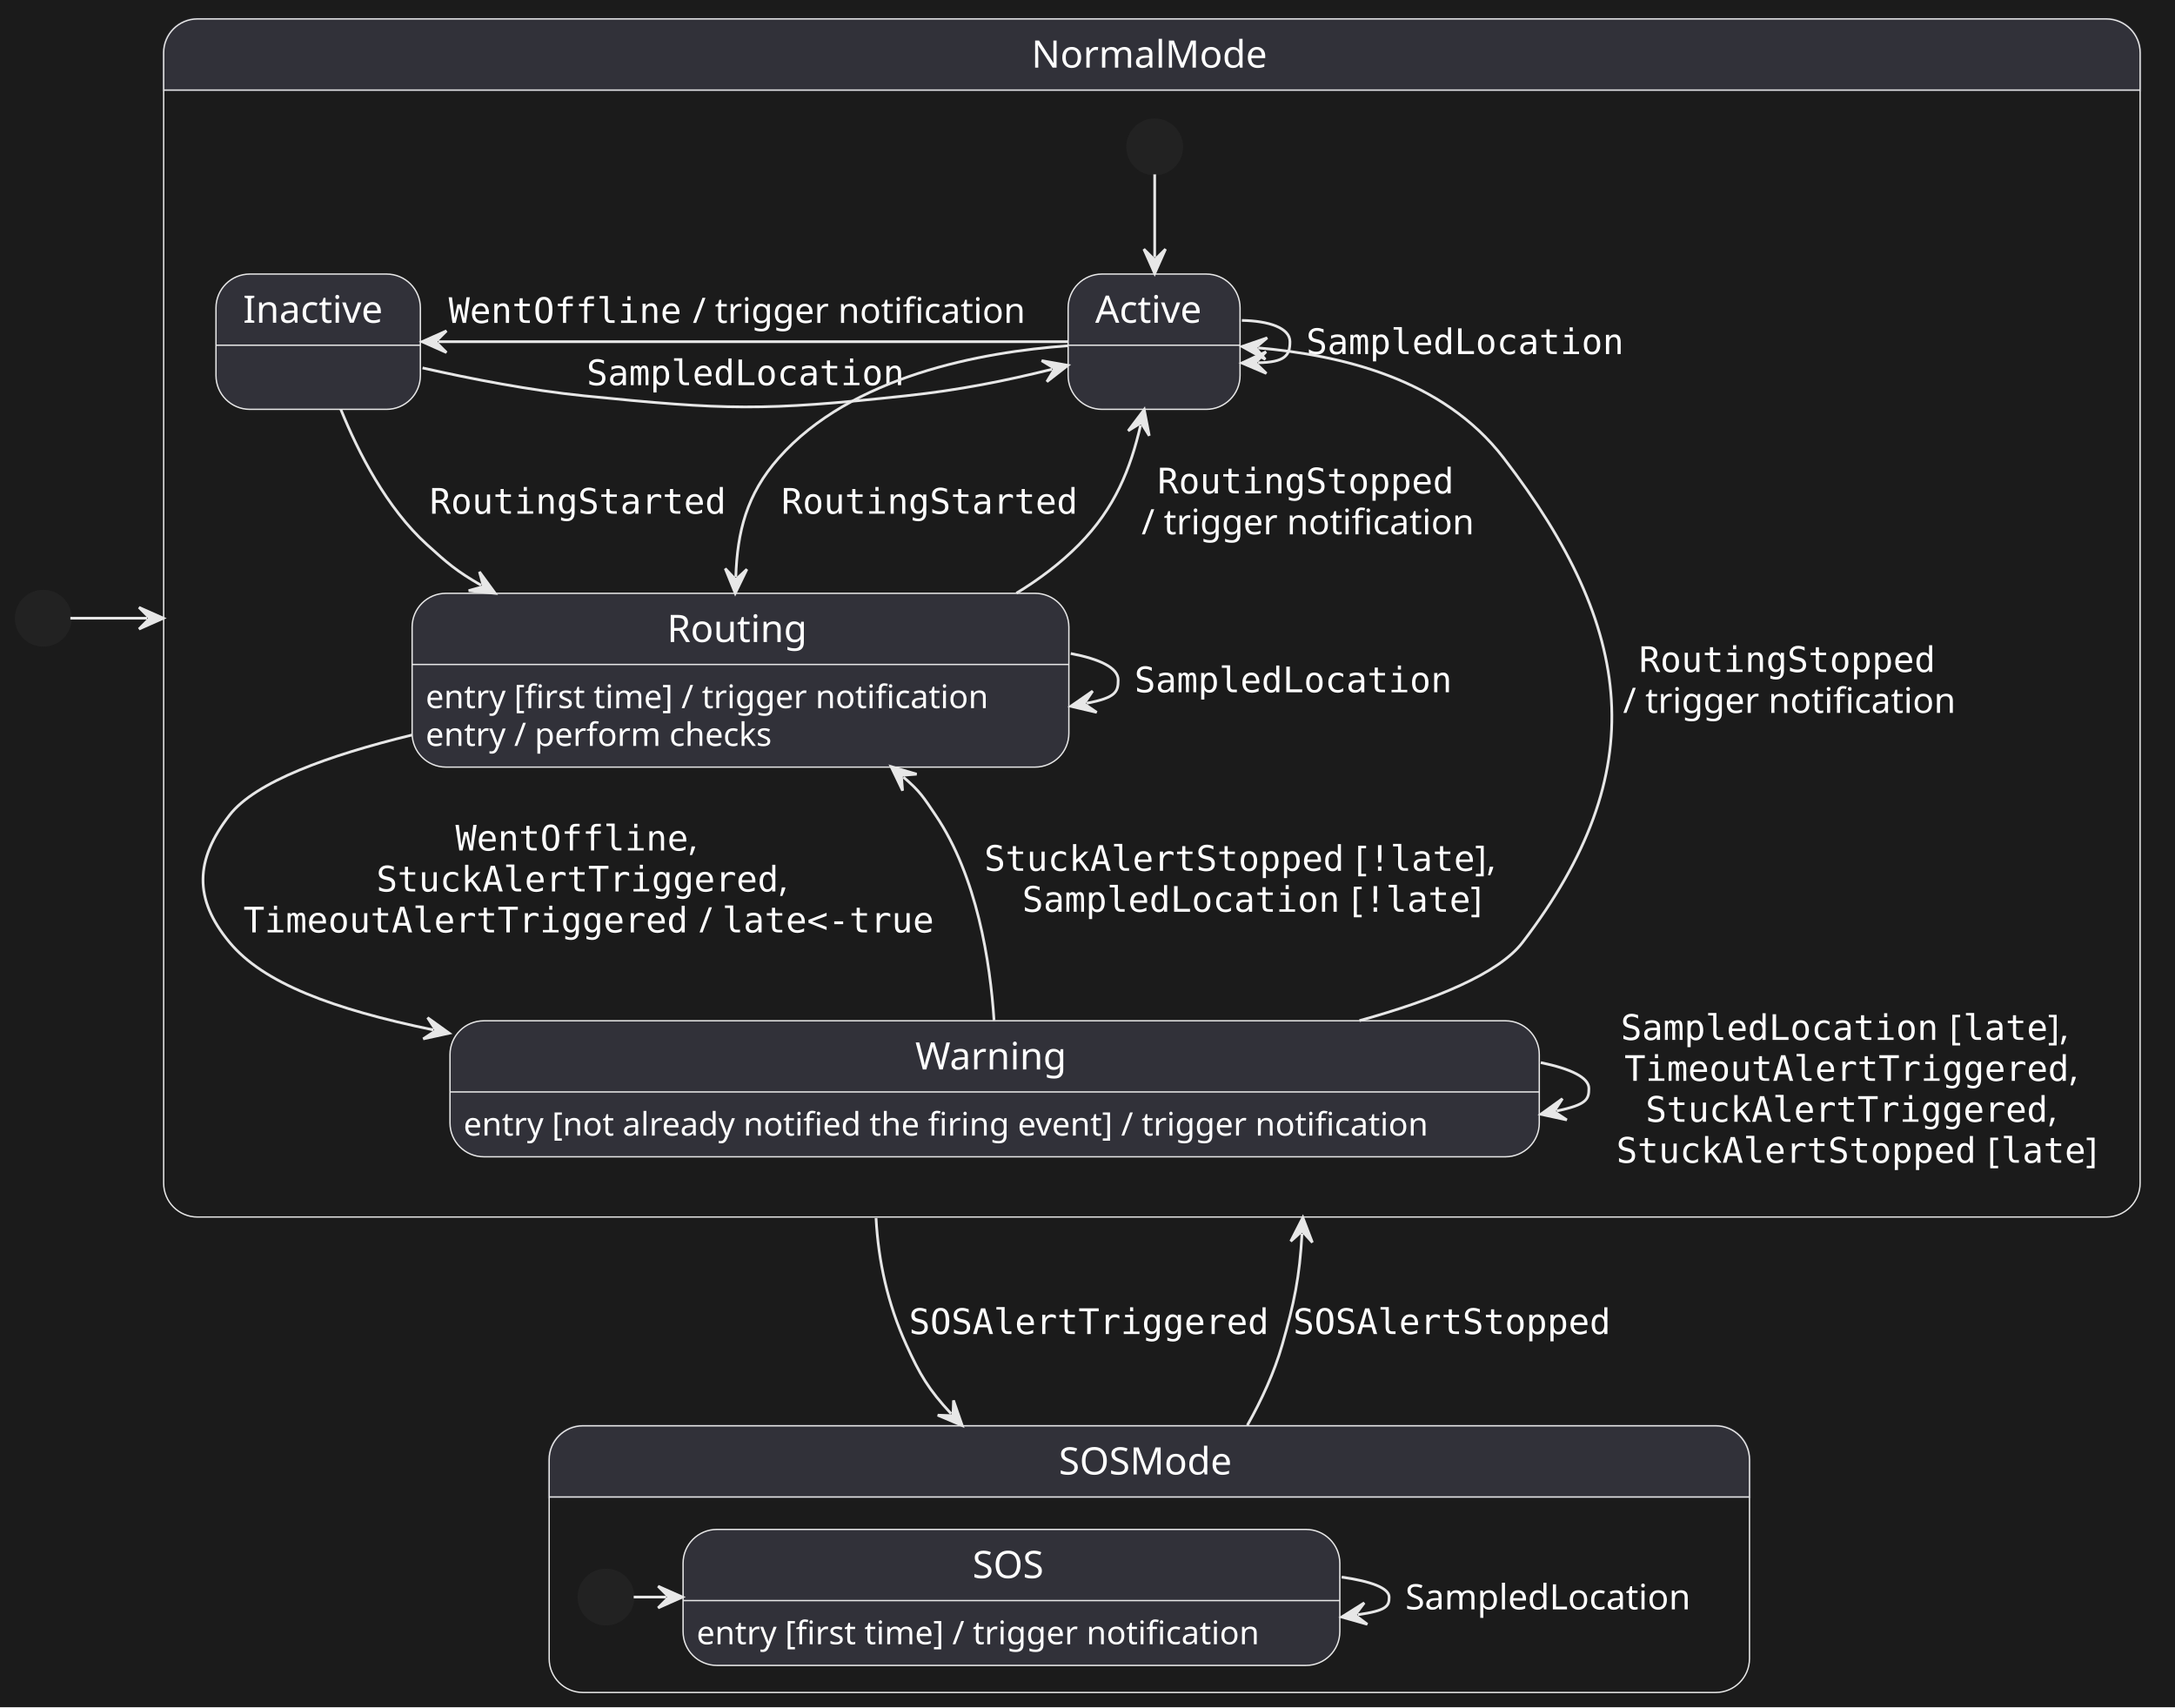
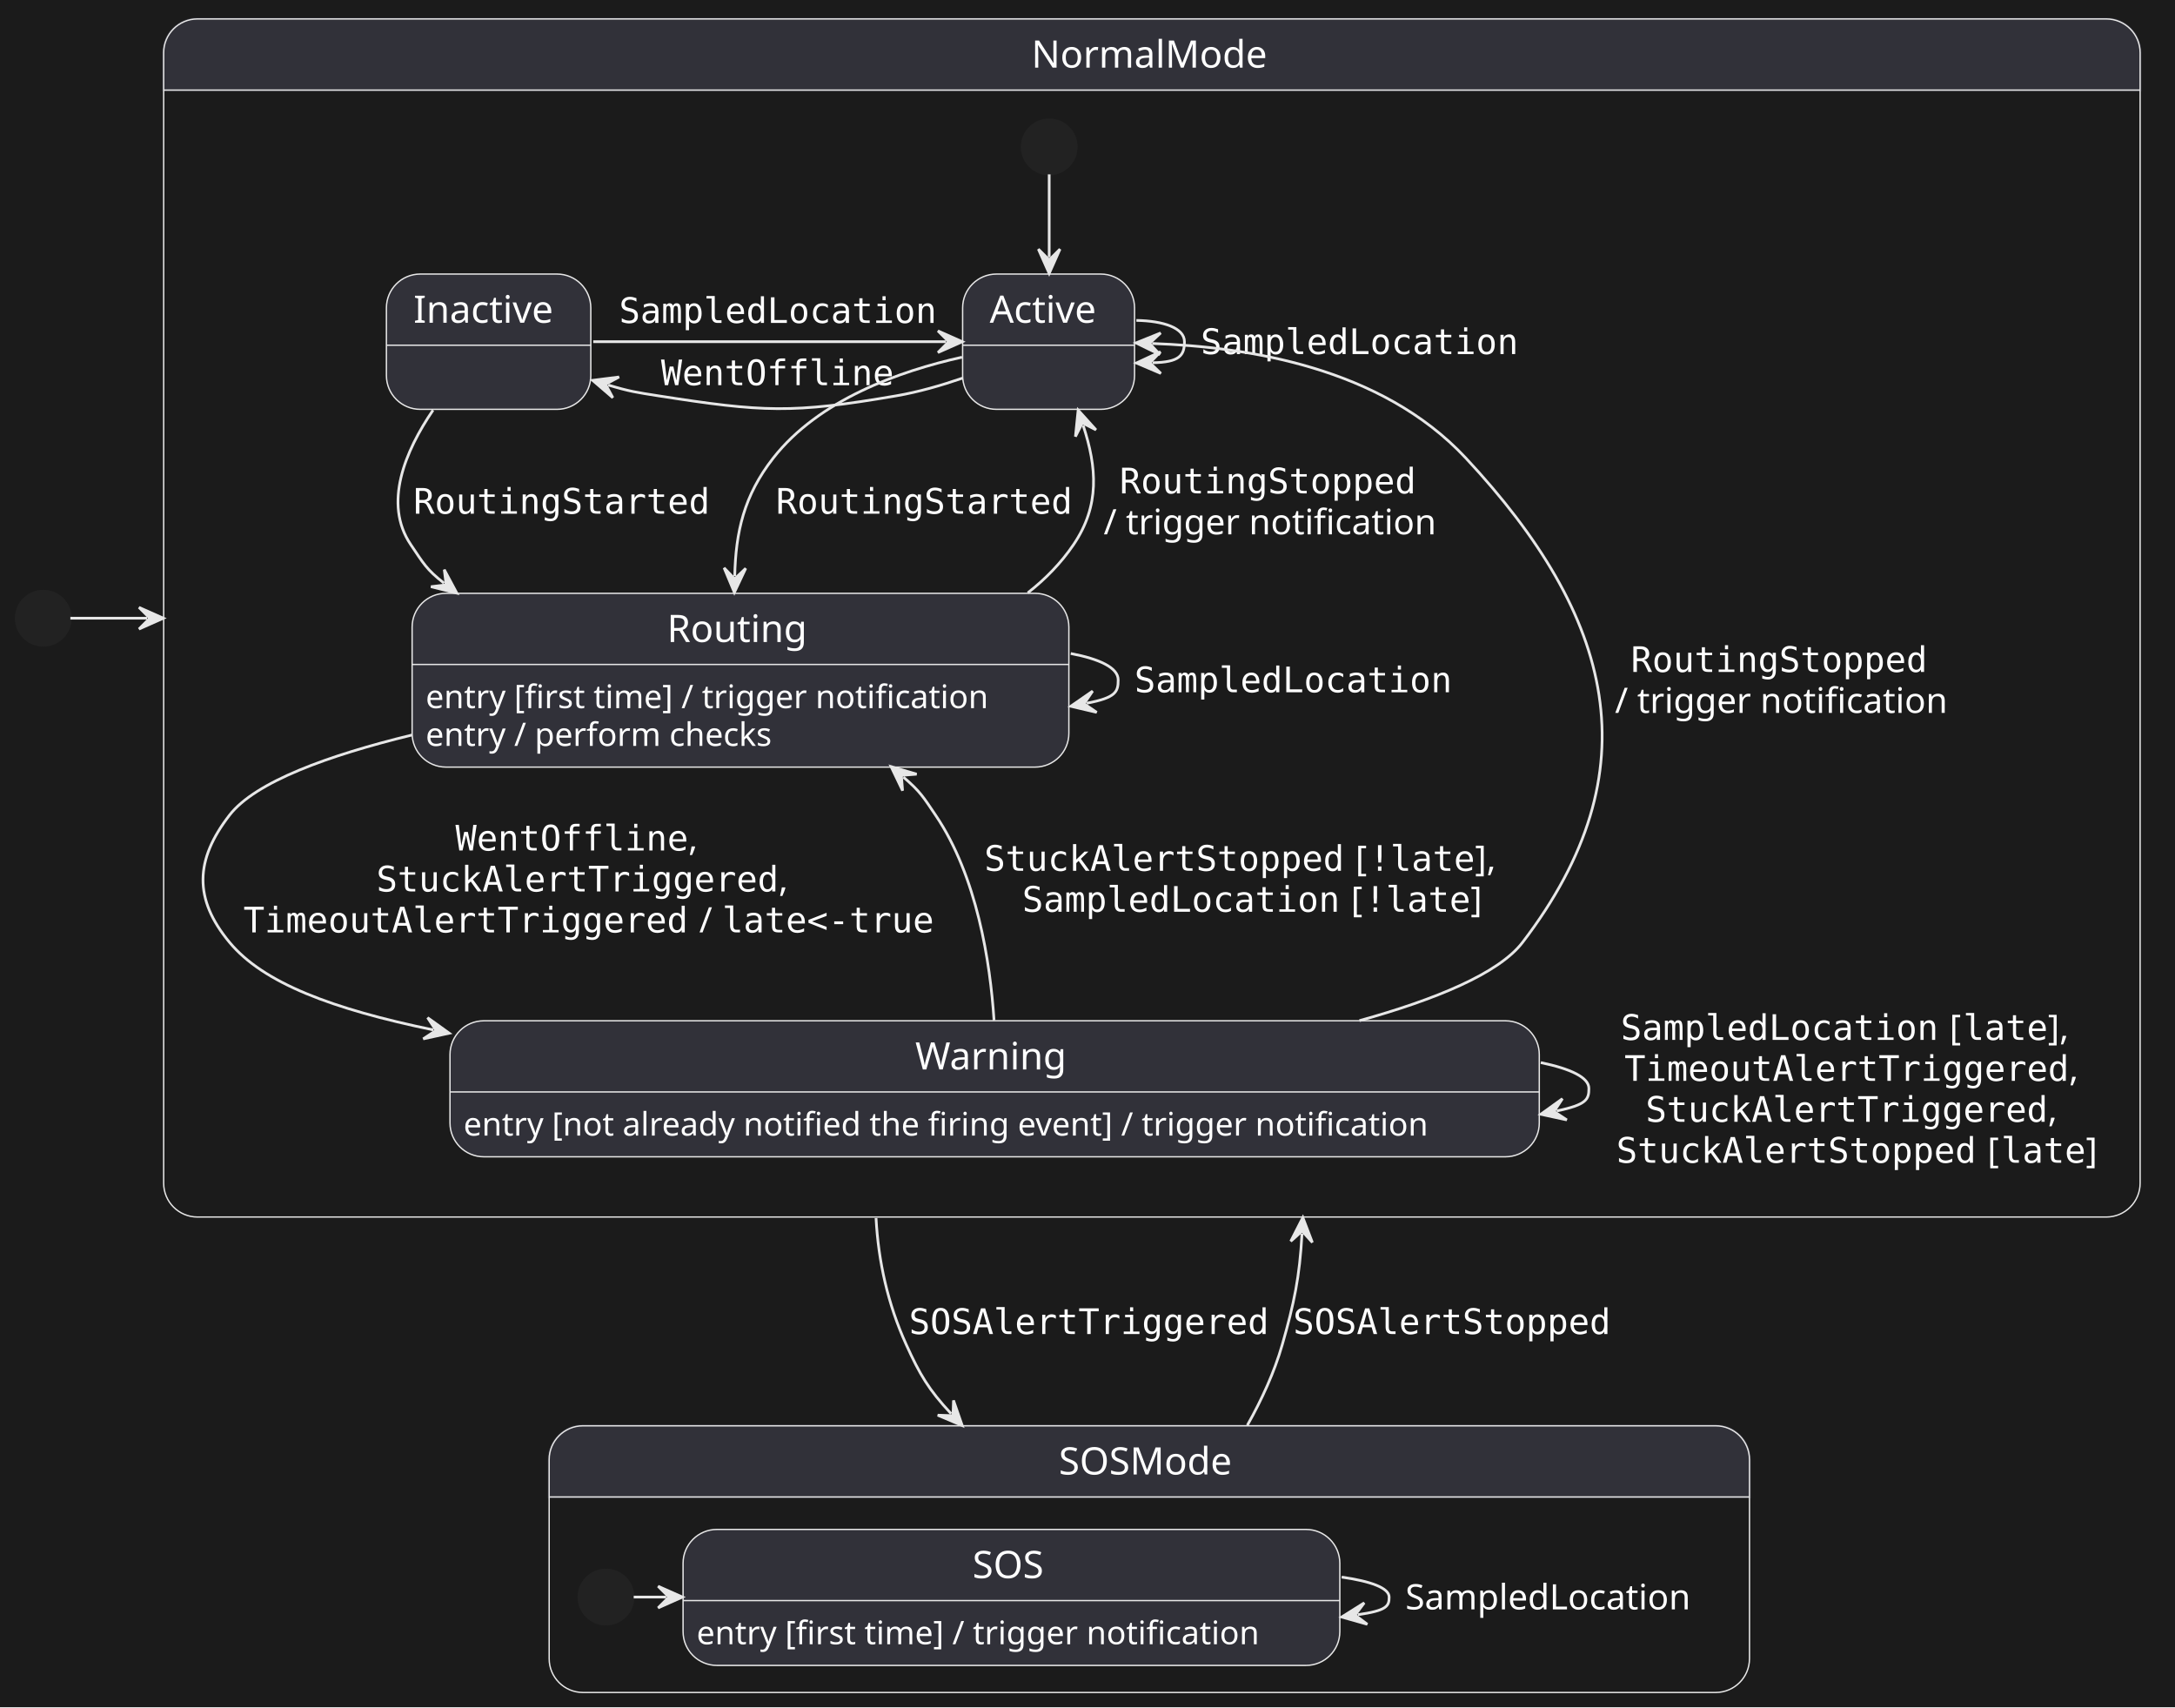
<svg xmlns="http://www.w3.org/2000/svg" contentStyleType="text/css" data-diagram-type="STATE" height="631px" preserveAspectRatio="none" style="width:804px;height:631px;background:#1B1B1B;" version="1.1" viewBox="0 0 804 631" width="804px" zoomAndPan="magnify">
  <defs />
  <g>
    <rect fill="#1B1B1B" height="631" style="stroke:none;stroke-width:1;" width="804" x="0" y="0" />
    <path d="M73,7 L778.608,7 A12.5,12.5 0 0 1 791.108,19.5 L791.108,33.297 L60.5,33.297 L60.5,19.5 A12.5,12.5 0 0 1 73,7" fill="#313139" style="stroke:#313139;stroke-width:1;" />
    <rect fill="none" height="442.828" rx="12.5" ry="12.5" style="stroke:#E7E7E7;stroke-width:0.5;" width="730.608" x="60.5" y="7" />
    <line style="stroke:#E7E7E7;stroke-width:0.5;" x1="60.5" x2="791.108" y1="33.297" y2="33.297" />
    <text fill="#FFFFFF" font-family="sans-serif" font-size="14" lengthAdjust="spacing" textLength="89.045" x="381.282" y="24.995">NormalMode</text>
-     <ellipse cx="426.84" cy="54.297" fill="#222222" rx="10" ry="10" style="stroke:#222222;stroke-width:1;" />
+     <ellipse cx="387.84" cy="54.297" fill="#222222" rx="10" ry="10" style="stroke:#222222;stroke-width:1;" />
    <g id="NormalMode.Active">
-       <rect fill="#313139" height="50" rx="12.5" ry="12.5" style="stroke:#E7E7E7;stroke-width:0.5;" width="63.552" x="394.84" y="101.297" />
-       <line style="stroke:#E7E7E7;stroke-width:0.5;" x1="394.84" x2="458.392" y1="127.594" y2="127.594" />
-       <text fill="#FFFFFF" font-family="sans-serif" font-size="14" lengthAdjust="spacing" textLength="43.552" x="404.84" y="119.292">Active</text>
+       <rect fill="#313139" height="50" rx="12.5" ry="12.5" style="stroke:#E7E7E7;stroke-width:0.5;" width="63.552" x="355.84" y="101.297" />
+       <line style="stroke:#E7E7E7;stroke-width:0.5;" x1="355.84" x2="419.392" y1="127.594" y2="127.594" />
+       <text fill="#FFFFFF" font-family="sans-serif" font-size="14" lengthAdjust="spacing" textLength="43.552" x="365.84" y="119.292">Active</text>
    </g>
    <g id="NormalMode.Inactive">
-       <rect fill="#313139" height="50" rx="12.5" ry="12.5" style="stroke:#E7E7E7;stroke-width:0.5;" width="75.556" x="79.84" y="101.297" />
-       <line style="stroke:#E7E7E7;stroke-width:0.5;" x1="79.84" x2="155.396" y1="127.594" y2="127.594" />
-       <text fill="#FFFFFF" font-family="sans-serif" font-size="14" lengthAdjust="spacing" textLength="55.556" x="89.84" y="119.292">Inactive</text>
+       <rect fill="#313139" height="50" rx="12.5" ry="12.5" style="stroke:#E7E7E7;stroke-width:0.5;" width="75.556" x="142.84" y="101.297" />
+       <line style="stroke:#E7E7E7;stroke-width:0.5;" x1="142.84" x2="218.396" y1="127.594" y2="127.594" />
+       <text fill="#FFFFFF" font-family="sans-serif" font-size="14" lengthAdjust="spacing" textLength="55.556" x="152.84" y="119.292">Inactive</text>
    </g>
    <g id="NormalMode.Routing">
      <rect fill="#313139" height="64.234" rx="12.5" ry="12.5" style="stroke:#E7E7E7;stroke-width:0.5;" width="242.773" x="152.34" y="219.297" />
      <line style="stroke:#E7E7E7;stroke-width:0.5;" x1="152.34" x2="395.113" y1="245.594" y2="245.594" />
      <text fill="#FFFFFF" font-family="sans-serif" font-size="14" lengthAdjust="spacing" textLength="54.305" x="246.574" y="237.292">Routing</text>
      <text fill="#FFFFFF" font-family="sans-serif" font-size="12" lengthAdjust="spacing" textLength="222.773" x="157.34" y="261.732">entry [first time] / trigger notification</text>
      <text fill="#FFFFFF" font-family="sans-serif" font-size="12" lengthAdjust="spacing" textLength="136.723" x="157.34" y="275.701">entry / perform checks</text>
    </g>
    <g id="NormalMode.Warning">
      <rect fill="#313139" height="50.266" rx="12.5" ry="12.5" style="stroke:#E7E7E7;stroke-width:0.5;" width="402.664" x="166.34" y="377.297" />
      <line style="stroke:#E7E7E7;stroke-width:0.5;" x1="166.34" x2="569.004" y1="403.594" y2="403.594" />
      <text fill="#FFFFFF" font-family="sans-serif" font-size="14" lengthAdjust="spacing" textLength="58.7" x="338.322" y="395.292">Warning</text>
      <text fill="#FFFFFF" font-family="sans-serif" font-size="12" lengthAdjust="spacing" textLength="382.664" x="171.34" y="419.732">entry [not already notified the firing event] / trigger notification</text>
    </g>
    <g class="link" data-entity-1="*start*NormalMode" data-entity-2="Active" data-source-line="361" data-uid="lnk6" id="link_*start*NormalMode_Active">
-       <path d="M426.84,64.447 C426.84,73.717 426.84,82.437 426.84,95.077" fill="none" id="*start*NormalMode-to-Active" style="stroke:#E7E7E7;stroke-width:1;" />
-       <polygon fill="#E7E7E7" points="426.84,101.077,430.84,92.077,426.84,96.077,422.84,92.077,426.84,101.077" style="stroke:#E7E7E7;stroke-width:1;" />
+       <path d="M387.84,64.447 C387.84,73.717 387.84,82.437 387.84,95.077" fill="none" id="*start*NormalMode-to-Active" style="stroke:#E7E7E7;stroke-width:1;" />
+       <polygon fill="#E7E7E7" points="387.84,101.077,391.84,92.077,387.84,96.077,383.84,92.077,387.84,101.077" style="stroke:#E7E7E7;stroke-width:1;" />
    </g>
    <g class="link" data-entity-1="Active" data-entity-2="Active" data-source-line="362" data-uid="lnk7" id="link_Active_Active">
-       <path d="M459.06,118.427 C469.02,118.587 476.84,121.207 476.84,126.297 C476.84,131.387 475.019,133.911 465.059,134.071" fill="none" id="Active-to-Active" style="stroke:#E7E7E7;stroke-width:1;" />
-       <polygon fill="#E7E7E7" points="459.06,134.167,468.123,138.022,464.059,134.087,467.995,130.023,459.06,134.167" style="stroke:#E7E7E7;stroke-width:1;" />
-       <text fill="#FFFFFF" font-family="monospace" font-size="13" lengthAdjust="spacing" textLength="117.4" x="482.84" y="130.864">SampledLocation</text>
+       <path d="M420.06,118.427 C430.02,118.587 437.84,121.207 437.84,126.297 C437.84,131.387 436.019,133.911 426.059,134.071" fill="none" id="Active-to-Active" style="stroke:#E7E7E7;stroke-width:1;" />
+       <polygon fill="#E7E7E7" points="420.06,134.167,429.123,138.022,425.059,134.087,428.995,130.023,420.06,134.167" style="stroke:#E7E7E7;stroke-width:1;" />
+       <text fill="#FFFFFF" font-family="monospace" font-size="13" lengthAdjust="spacing" textLength="117.4" x="443.84" y="130.864">SampledLocation</text>
    </g>
    <g class="link" data-entity-1="Inactive" data-entity-2="Active" data-source-line="364" data-uid="lnk10" id="link_Inactive_Active">
-       <path d="M162.04,126.297 C223.56,126.297 337.48,126.297 394.81,126.297" fill="none" id="Inactive-backto-Active" style="stroke:#E7E7E7;stroke-width:1;" />
-       <polygon fill="#E7E7E7" points="156.04,126.297,165.04,130.297,161.04,126.297,165.04,122.297,156.04,126.297" style="stroke:#E7E7E7;stroke-width:1;" />
-       <text fill="#FFFFFF" font-family="monospace" font-size="13" lengthAdjust="spacing" textLength="86.093" x="165.84" y="119.364">WentOffline</text>
-       <text fill="#FFFFFF" font-family="sans-serif" font-size="13" lengthAdjust="spacing" textLength="129.651" x="256.066" y="119.364">/ trigger notification</text>
+       <path d="M224.816,142.306 C232.726,144.686 235.35,145.047 243.34,146.297 C281.99,152.327 292.8,152.917 331.34,146.297 C339.44,144.907 347.93,142.467 355.78,139.767" fill="none" id="Inactive-backto-Active" style="stroke:#E7E7E7;stroke-width:1;" />
+       <polygon fill="#E7E7E7" points="219.07,140.577,226.536,147,223.858,142.018,228.841,139.34,219.07,140.577" style="stroke:#E7E7E7;stroke-width:1;" />
+       <text fill="#FFFFFF" font-family="monospace" font-size="13" lengthAdjust="spacing" textLength="86.093" x="244.34" y="142.364">WentOffline</text>
    </g>
    <g class="link" data-entity-1="Inactive" data-entity-2="Active" data-source-line="365" data-uid="lnk11" id="link_Inactive_Active">
-       <path d="M156.2,135.987 C174.18,140.047 195.97,144.287 215.84,146.297 C268.46,151.607 282.26,151.947 334.84,146.297 C354.99,144.127 371.385,140.804 388.935,136.474" fill="none" id="Inactive-to-Active" style="stroke:#E7E7E7;stroke-width:1;" />
-       <polygon fill="#E7E7E7" points="394.76,135.037,385.064,133.309,389.906,136.235,386.98,141.076,394.76,135.037" style="stroke:#E7E7E7;stroke-width:1;" />
-       <text fill="#FFFFFF" font-family="monospace" font-size="13" lengthAdjust="spacing" textLength="117.4" x="216.84" y="142.364">SampledLocation</text>
+       <path d="M219.29,126.297 C258.58,126.297 312.89,126.297 349.71,126.297" fill="none" id="Inactive-to-Active" style="stroke:#E7E7E7;stroke-width:1;" />
+       <polygon fill="#E7E7E7" points="355.71,126.297,346.71,122.297,350.71,126.297,346.71,130.297,355.71,126.297" style="stroke:#E7E7E7;stroke-width:1;" />
+       <text fill="#FFFFFF" font-family="monospace" font-size="13" lengthAdjust="spacing" textLength="117.4" x="228.84" y="119.364">SampledLocation</text>
    </g>
    <g class="link" data-entity-1="Active" data-entity-2="Routing" data-source-line="369" data-uid="lnk13" id="link_Active_Routing">
-       <path d="M394.73,127.797 C362.78,130.127 314.73,138.897 287.84,169.297 C275.93,182.767 272.551,196.6 271.991,213.27" fill="none" id="Active-to-Routing" style="stroke:#E7E7E7;stroke-width:1;" />
-       <polygon fill="#E7E7E7" points="271.79,219.267,276.09,210.406,271.958,214.27,268.094,210.138,271.79,219.267" style="stroke:#E7E7E7;stroke-width:1;" />
-       <text fill="#FFFFFF" font-family="monospace" font-size="13" lengthAdjust="spacing" textLength="109.573" x="288.84" y="189.864">RoutingStarted</text>
+       <path d="M355.63,132.017 C332.56,137.147 302.71,147.727 285.84,169.297 C274.98,183.187 271.966,196.618 271.596,212.978" fill="none" id="Active-to-Routing" style="stroke:#E7E7E7;stroke-width:1;" />
+       <polygon fill="#E7E7E7" points="271.46,218.977,275.663,210.07,271.573,213.978,267.664,209.889,271.46,218.977" style="stroke:#E7E7E7;stroke-width:1;" />
+       <text fill="#FFFFFF" font-family="monospace" font-size="13" lengthAdjust="spacing" textLength="109.573" x="286.84" y="189.864">RoutingStarted</text>
    </g>
    <g class="link" data-entity-1="Active" data-entity-2="Routing" data-source-line="370" data-uid="lnk15" id="link_Active_Routing">
-       <path d="M421.614,157.222 C417.904,173.212 412.17,187.817 398.84,201.297 C392.04,208.177 384.16,214.117 375.73,219.237" fill="none" id="Active-backto-Routing" style="stroke:#E7E7E7;stroke-width:1;" />
-       <polygon fill="#E7E7E7" points="422.97,151.377,417.039,159.24,421.84,156.248,424.832,161.048,422.97,151.377" style="stroke:#E7E7E7;stroke-width:1;" />
-       <text fill="#FFFFFF" font-family="monospace" font-size="13" lengthAdjust="spacing" textLength="109.573" x="427.879" y="182.364">RoutingStopped</text>
-       <text fill="#FFFFFF" font-family="sans-serif" font-size="13" lengthAdjust="spacing" textLength="4.132" x="537.452" y="182.364"> </text>
-       <text fill="#FFFFFF" font-family="sans-serif" font-size="13" lengthAdjust="spacing" textLength="129.651" x="421.972" y="197.497">/ trigger notification</text>
+       <path d="M400.409,157.279 C405.479,172.749 406.65,186.837 396.84,201.297 C392.2,208.147 386.43,214.037 379.94,219.107" fill="none" id="Active-backto-Routing" style="stroke:#E7E7E7;stroke-width:1;" />
+       <polygon fill="#E7E7E7" points="398.54,151.577,397.542,161.375,400.097,156.328,405.144,158.884,398.54,151.577" style="stroke:#E7E7E7;stroke-width:1;" />
+       <text fill="#FFFFFF" font-family="monospace" font-size="13" lengthAdjust="spacing" textLength="109.573" x="413.879" y="182.364">RoutingStopped</text>
+       <text fill="#FFFFFF" font-family="sans-serif" font-size="13" lengthAdjust="spacing" textLength="4.132" x="523.452" y="182.364"> </text>
+       <text fill="#FFFFFF" font-family="sans-serif" font-size="13" lengthAdjust="spacing" textLength="129.651" x="407.972" y="197.497">/ trigger notification</text>
    </g>
    <g class="link" data-entity-1="Inactive" data-entity-2="Routing" data-source-line="371" data-uid="lnk16" id="link_Inactive_Routing">
-       <path d="M125.99,151.337 C132.47,167.297 142.92,187.747 157.84,201.297 C165.37,208.137 168.775,211.113 177.845,216.313" fill="none" id="Inactive-to-Routing" style="stroke:#E7E7E7;stroke-width:1;" />
-       <polygon fill="#E7E7E7" points="183.05,219.297,177.232,211.35,178.712,216.81,173.253,218.291,183.05,219.297" style="stroke:#E7E7E7;stroke-width:1;" />
-       <text fill="#FFFFFF" font-family="monospace" font-size="13" lengthAdjust="spacing" textLength="109.573" x="158.84" y="189.864">RoutingStarted</text>
+       <path d="M160.07,151.597 C149.79,166.717 141.56,186.097 151.84,201.297 C156.51,208.197 157.586,210.441 164.136,215.541" fill="none" id="Inactive-to-Routing" style="stroke:#E7E7E7;stroke-width:1;" />
+       <polygon fill="#E7E7E7" points="168.87,219.227,164.226,210.542,164.925,216.155,159.311,216.854,168.87,219.227" style="stroke:#E7E7E7;stroke-width:1;" />
+       <text fill="#FFFFFF" font-family="monospace" font-size="13" lengthAdjust="spacing" textLength="109.573" x="152.84" y="189.864">RoutingStarted</text>
    </g>
    <g class="link" data-entity-1="Routing" data-entity-2="Routing" data-source-line="372" data-uid="lnk17" id="link_Routing_Routing">
      <path d="M395.81,241.547 C406.59,243.597 413.34,246.847 413.34,251.297 C413.34,255.747 412.484,257.876 401.704,259.926" fill="none" id="Routing-to-Routing" style="stroke:#E7E7E7;stroke-width:1;" />
      <polygon fill="#E7E7E7" points="395.81,261.047,405.399,263.295,400.722,260.113,403.904,255.436,395.81,261.047" style="stroke:#E7E7E7;stroke-width:1;" />
      <text fill="#FFFFFF" font-family="monospace" font-size="13" lengthAdjust="spacing" textLength="117.4" x="419.34" y="255.864">SampledLocation</text>
    </g>
    <g class="link" data-entity-1="Routing" data-entity-2="Warning" data-source-line="375" data-uid="lnk19" id="link_Routing_Warning">
      <path d="M152.27,271.677 C121.48,279.167 94.38,288.967 84.84,301.297 C72.06,317.817 71.5,332.227 84.84,348.297 C97.33,363.347 122.754,372.932 160.194,380.672" fill="none" id="Routing-to-Warning" style="stroke:#E7E7E7;stroke-width:1;" />
      <polygon fill="#E7E7E7" points="166.07,381.887,158.066,376.148,161.173,380.875,156.447,383.982,166.07,381.887" style="stroke:#E7E7E7;stroke-width:1;" />
      <text fill="#FFFFFF" font-family="monospace" font-size="13" lengthAdjust="spacing" textLength="86.093" x="168.363" y="314.364">WentOffline</text>
      <text fill="#FFFFFF" font-family="sans-serif" font-size="13" lengthAdjust="spacing" textLength="4.132" x="254.456" y="314.364">,</text>
      <text fill="#FFFFFF" font-family="sans-serif" font-size="13" lengthAdjust="spacing" textLength="4.132" x="134.99" y="329.497"> </text>
      <text fill="#FFFFFF" font-family="monospace" font-size="13" lengthAdjust="spacing" textLength="148.707" x="139.122" y="329.497">StuckAlertTriggered</text>
      <text fill="#FFFFFF" font-family="sans-serif" font-size="13" lengthAdjust="spacing" textLength="4.132" x="287.829" y="329.497">,</text>
      <text fill="#FFFFFF" font-family="sans-serif" font-size="13" lengthAdjust="spacing" textLength="4.132" x="85.84" y="344.629"> </text>
      <text fill="#FFFFFF" font-family="monospace" font-size="13" lengthAdjust="spacing" textLength="164.36" x="89.972" y="344.629">TimeoutAlertTriggered</text>
      <text fill="#FFFFFF" font-family="sans-serif" font-size="13" lengthAdjust="spacing" textLength="4.38" x="258.464" y="344.629">/</text>
      <text fill="#FFFFFF" font-family="monospace" font-size="13" lengthAdjust="spacing" textLength="78.267" x="266.977" y="344.629">late&lt;-true</text>
    </g>
    <g class="link" data-entity-1="Routing" data-entity-2="Warning" data-source-line="376" data-uid="lnk21" id="link_Routing_Warning">
      <path d="M333.956,287.24 C340.196,292.56 341.35,294.657 345.84,301.297 C361.18,323.967 366.03,355.547 367.45,377.117" fill="none" id="Routing-backto-Warning" style="stroke:#E7E7E7;stroke-width:1;" />
      <polygon fill="#E7E7E7" points="329.39,283.347,333.644,292.23,333.195,286.591,338.834,286.142,329.39,283.347" style="stroke:#E7E7E7;stroke-width:1;" />
      <text fill="#FFFFFF" font-family="monospace" font-size="13" lengthAdjust="spacing" textLength="133.053" x="363.84" y="321.864">StuckAlertStopped</text>
      <text fill="#FFFFFF" font-family="sans-serif" font-size="13" lengthAdjust="spacing" textLength="5.072" x="501.026" y="321.864">[</text>
      <text fill="#FFFFFF" font-family="monospace" font-size="13" lengthAdjust="spacing" textLength="39.133" x="506.097" y="321.864">!late</text>
      <text fill="#FFFFFF" font-family="sans-serif" font-size="13" lengthAdjust="spacing" textLength="9.204" x="545.231" y="321.864">],</text>
      <text fill="#FFFFFF" font-family="sans-serif" font-size="13" lengthAdjust="spacing" textLength="4.132" x="373.733" y="336.997"> </text>
      <text fill="#FFFFFF" font-family="monospace" font-size="13" lengthAdjust="spacing" textLength="117.4" x="377.865" y="336.997">SampledLocation</text>
      <text fill="#FFFFFF" font-family="sans-serif" font-size="13" lengthAdjust="spacing" textLength="5.072" x="499.397" y="336.997">[</text>
      <text fill="#FFFFFF" font-family="monospace" font-size="13" lengthAdjust="spacing" textLength="39.133" x="504.469" y="336.997">!late</text>
      <text fill="#FFFFFF" font-family="sans-serif" font-size="13" lengthAdjust="spacing" textLength="5.072" x="543.602" y="336.997">]</text>
    </g>
    <g class="link" data-entity-1="Active" data-entity-2="Warning" data-source-line="377" data-uid="lnk23" id="link_Active_Warning">
-       <path d="M465.097,128.587 C495.337,131.217 533.19,139.777 555.84,169.297 C604.31,232.457 611.2,285.047 562.84,348.297 C554,359.867 530.39,369.497 502.53,377.247" fill="none" id="Active-backto-Warning" style="stroke:#E7E7E7;stroke-width:1;" />
-       <polygon fill="#E7E7E7" points="459.12,128.067,467.74,132.832,464.101,128.5,468.433,124.862,459.12,128.067" style="stroke:#E7E7E7;stroke-width:1;" />
-       <text fill="#FFFFFF" font-family="monospace" font-size="13" lengthAdjust="spacing" textLength="109.573" x="605.879" y="248.364">RoutingStopped</text>
-       <text fill="#FFFFFF" font-family="sans-serif" font-size="13" lengthAdjust="spacing" textLength="4.132" x="715.452" y="248.364"> </text>
-       <text fill="#FFFFFF" font-family="sans-serif" font-size="13" lengthAdjust="spacing" textLength="129.651" x="599.972" y="263.497">/ trigger notification</text>
+       <path d="M425.916,126.959 C461.016,128.199 510.45,135.667 541.84,169.297 C596.5,227.857 611.49,284.657 562.84,348.297 C554,359.867 530.39,369.497 502.53,377.247" fill="none" id="Active-backto-Warning" style="stroke:#E7E7E7;stroke-width:1;" />
+       <polygon fill="#E7E7E7" points="419.92,126.747,428.773,131.062,424.917,126.923,429.056,123.067,419.92,126.747" style="stroke:#E7E7E7;stroke-width:1;" />
+       <text fill="#FFFFFF" font-family="monospace" font-size="13" lengthAdjust="spacing" textLength="109.573" x="602.879" y="248.364">RoutingStopped</text>
+       <text fill="#FFFFFF" font-family="sans-serif" font-size="13" lengthAdjust="spacing" textLength="4.132" x="712.452" y="248.364"> </text>
+       <text fill="#FFFFFF" font-family="sans-serif" font-size="13" lengthAdjust="spacing" textLength="129.651" x="596.972" y="263.497">/ trigger notification</text>
    </g>
    <g class="link" data-entity-1="Warning" data-entity-2="Warning" data-source-line="378" data-uid="lnk24" id="link_Warning_Warning">
      <path d="M569.56,392.747 C580.71,395.067 587.34,398.257 587.34,402.297 C587.34,406.337 586.584,408.305 575.434,410.625" fill="none" id="Warning-to-Warning" style="stroke:#E7E7E7;stroke-width:1;" />
      <polygon fill="#E7E7E7" points="569.56,411.847,579.186,413.93,574.455,410.828,577.556,406.097,569.56,411.847" style="stroke:#E7E7E7;stroke-width:1;" />
      <text fill="#FFFFFF" font-family="monospace" font-size="13" lengthAdjust="spacing" textLength="117.4" x="599.101" y="384.364">SampledLocation</text>
      <text fill="#FFFFFF" font-family="sans-serif" font-size="13" lengthAdjust="spacing" textLength="5.072" x="720.633" y="384.364">[</text>
      <text fill="#FFFFFF" font-family="monospace" font-size="13" lengthAdjust="spacing" textLength="31.307" x="725.705" y="384.364">late</text>
      <text fill="#FFFFFF" font-family="sans-serif" font-size="13" lengthAdjust="spacing" textLength="9.204" x="757.011" y="384.364">],</text>
      <text fill="#FFFFFF" font-family="sans-serif" font-size="13" lengthAdjust="spacing" textLength="4.132" x="596.346" y="399.497"> </text>
      <text fill="#FFFFFF" font-family="monospace" font-size="13" lengthAdjust="spacing" textLength="164.36" x="600.478" y="399.497">TimeoutAlertTriggered</text>
      <text fill="#FFFFFF" font-family="sans-serif" font-size="13" lengthAdjust="spacing" textLength="4.132" x="764.838" y="399.497">,</text>
      <text fill="#FFFFFF" font-family="sans-serif" font-size="13" lengthAdjust="spacing" textLength="4.132" x="604.172" y="414.629"> </text>
      <text fill="#FFFFFF" font-family="monospace" font-size="13" lengthAdjust="spacing" textLength="148.707" x="608.305" y="414.629">StuckAlertTriggered</text>
      <text fill="#FFFFFF" font-family="sans-serif" font-size="13" lengthAdjust="spacing" textLength="4.132" x="757.011" y="414.629">,</text>
      <text fill="#FFFFFF" font-family="sans-serif" font-size="13" lengthAdjust="spacing" textLength="4.132" x="593.34" y="429.762"> </text>
      <text fill="#FFFFFF" font-family="monospace" font-size="13" lengthAdjust="spacing" textLength="133.053" x="597.472" y="429.762">StuckAlertStopped</text>
      <text fill="#FFFFFF" font-family="sans-serif" font-size="13" lengthAdjust="spacing" textLength="5.072" x="734.658" y="429.762">[</text>
      <text fill="#FFFFFF" font-family="monospace" font-size="13" lengthAdjust="spacing" textLength="31.307" x="739.73" y="429.762">late</text>
      <text fill="#FFFFFF" font-family="sans-serif" font-size="13" lengthAdjust="spacing" textLength="5.072" x="771.036" y="429.762">]</text>
    </g>
    <path d="M215.5,527 L634.207,527 A12.5,12.5 0 0 1 646.707,539.5 L646.707,553.297 L203,553.297 L203,539.5 A12.5,12.5 0 0 1 215.5,527" fill="#313139" style="stroke:#313139;stroke-width:1;" />
    <rect fill="none" height="98.562" rx="12.5" ry="12.5" style="stroke:#E7E7E7;stroke-width:0.5;" width="443.707" x="203" y="527" />
    <line style="stroke:#E7E7E7;stroke-width:0.5;" x1="203" x2="646.707" y1="553.297" y2="553.297" />
    <text fill="#FFFFFF" font-family="sans-serif" font-size="14" lengthAdjust="spacing" textLength="66.938" x="391.385" y="544.995">SOSMode</text>
    <ellipse cx="224" cy="590.297" fill="#222222" rx="10" ry="10" style="stroke:#222222;stroke-width:1;" />
    <g id="SOSMode.SOS">
      <rect fill="#313139" height="50.266" rx="12.5" ry="12.5" style="stroke:#E7E7E7;stroke-width:0.5;" width="242.773" x="252.5" y="565.297" />
      <line style="stroke:#E7E7E7;stroke-width:0.5;" x1="252.5" x2="495.273" y1="591.594" y2="591.594" />
      <text fill="#FFFFFF" font-family="sans-serif" font-size="14" lengthAdjust="spacing" textLength="28.793" x="359.49" y="583.292">SOS</text>
      <text fill="#FFFFFF" font-family="sans-serif" font-size="12" lengthAdjust="spacing" textLength="222.773" x="257.5" y="607.732">entry [first time] / trigger notification</text>
    </g>
    <g class="link" data-entity-1="*start*SOSMode" data-entity-2="SOS" data-source-line="382" data-uid="lnk27" id="link_*start*SOSMode_SOS">
      <path d="M234.25,590.297 C240.26,590.297 240.26,590.297 246.27,590.297" fill="none" id="*start*SOSMode-to-SOS" style="stroke:#E7E7E7;stroke-width:1;" />
      <polygon fill="#E7E7E7" points="252.27,590.297,243.27,586.297,247.27,590.297,243.27,594.297,252.27,590.297" style="stroke:#E7E7E7;stroke-width:1;" />
    </g>
    <g class="link" data-entity-1="SOS" data-entity-2="SOS" data-source-line="384" data-uid="lnk28" id="link_SOS_SOS">
      <path d="M495.96,582.917 C506.74,584.467 513.5,586.927 513.5,590.297 C513.5,593.667 512.679,595.273 501.899,596.823" fill="none" id="SOS-to-SOS" style="stroke:#E7E7E7;stroke-width:1;" />
      <polygon fill="#E7E7E7" points="495.96,597.677,505.438,600.355,500.909,596.965,504.299,592.437,495.96,597.677" style="stroke:#E7E7E7;stroke-width:1;" />
      <text fill="#FFFFFF" font-family="sans-serif" font-size="13" lengthAdjust="spacing" textLength="112.207" x="519.5" y="594.864">SampledLocation</text>
    </g>
    <ellipse cx="16" cy="228.5" fill="#222222" rx="10" ry="10" style="stroke:#222222;stroke-width:1;" />
    <g class="link" data-entity-1="*start*" data-entity-2="NormalMode" data-source-line="358" data-uid="lnk3" id="link_*start*_NormalMode">
      <path d="M26.01,228.5 C37.47,228.5 42.93,228.5 54.38,228.5" fill="none" id="*start*-to-NormalMode" style="stroke:#E7E7E7;stroke-width:1;" />
      <polygon fill="#E7E7E7" points="60.38,228.5,51.38,224.5,55.38,228.5,51.38,232.5,60.38,228.5" style="stroke:#E7E7E7;stroke-width:1;" />
    </g>
    <g class="link" data-entity-1="NormalMode" data-entity-2="SOSMode" data-source-line="387" data-uid="lnk29" id="link_NormalMode_SOSMode">
      <path d="M323.83,450.2 C324.68,466.18 328.15,481.93 335,497 C339.98,507.95 343.219,513.58 351.599,522.53" fill="none" id="NormalMode-to-SOSMode" style="stroke:#E7E7E7;stroke-width:1;" />
      <polygon fill="#E7E7E7" points="355.7,526.91,352.469,517.606,352.283,523.26,346.629,523.074,355.7,526.91" style="stroke:#E7E7E7;stroke-width:1;" />
      <text fill="#FFFFFF" font-family="monospace" font-size="13" lengthAdjust="spacing" textLength="133.053" x="336" y="493.067">SOSAlertTriggered</text>
    </g>
    <g class="link" data-entity-1="SOSMode" data-entity-2="NormalMode" data-source-line="388" data-uid="lnk30" id="link_SOSMode_NormalMode">
      <path d="M461.08,526.81 C466.41,517.35 471.08,507.19 474,497 C478.35,481.81 480.428,472.001 481.288,456.011" fill="none" id="SOSMode-to-NormalMode" style="stroke:#E7E7E7;stroke-width:1;" />
      <polygon fill="#E7E7E7" points="481.61,450.02,477.132,458.792,481.341,455.013,485.121,459.222,481.61,450.02" style="stroke:#E7E7E7;stroke-width:1;" />
      <text fill="#FFFFFF" font-family="monospace" font-size="13" lengthAdjust="spacing" textLength="117.4" x="478" y="493.067">SOSAlertStopped</text>
    </g>
  </g>
</svg>
